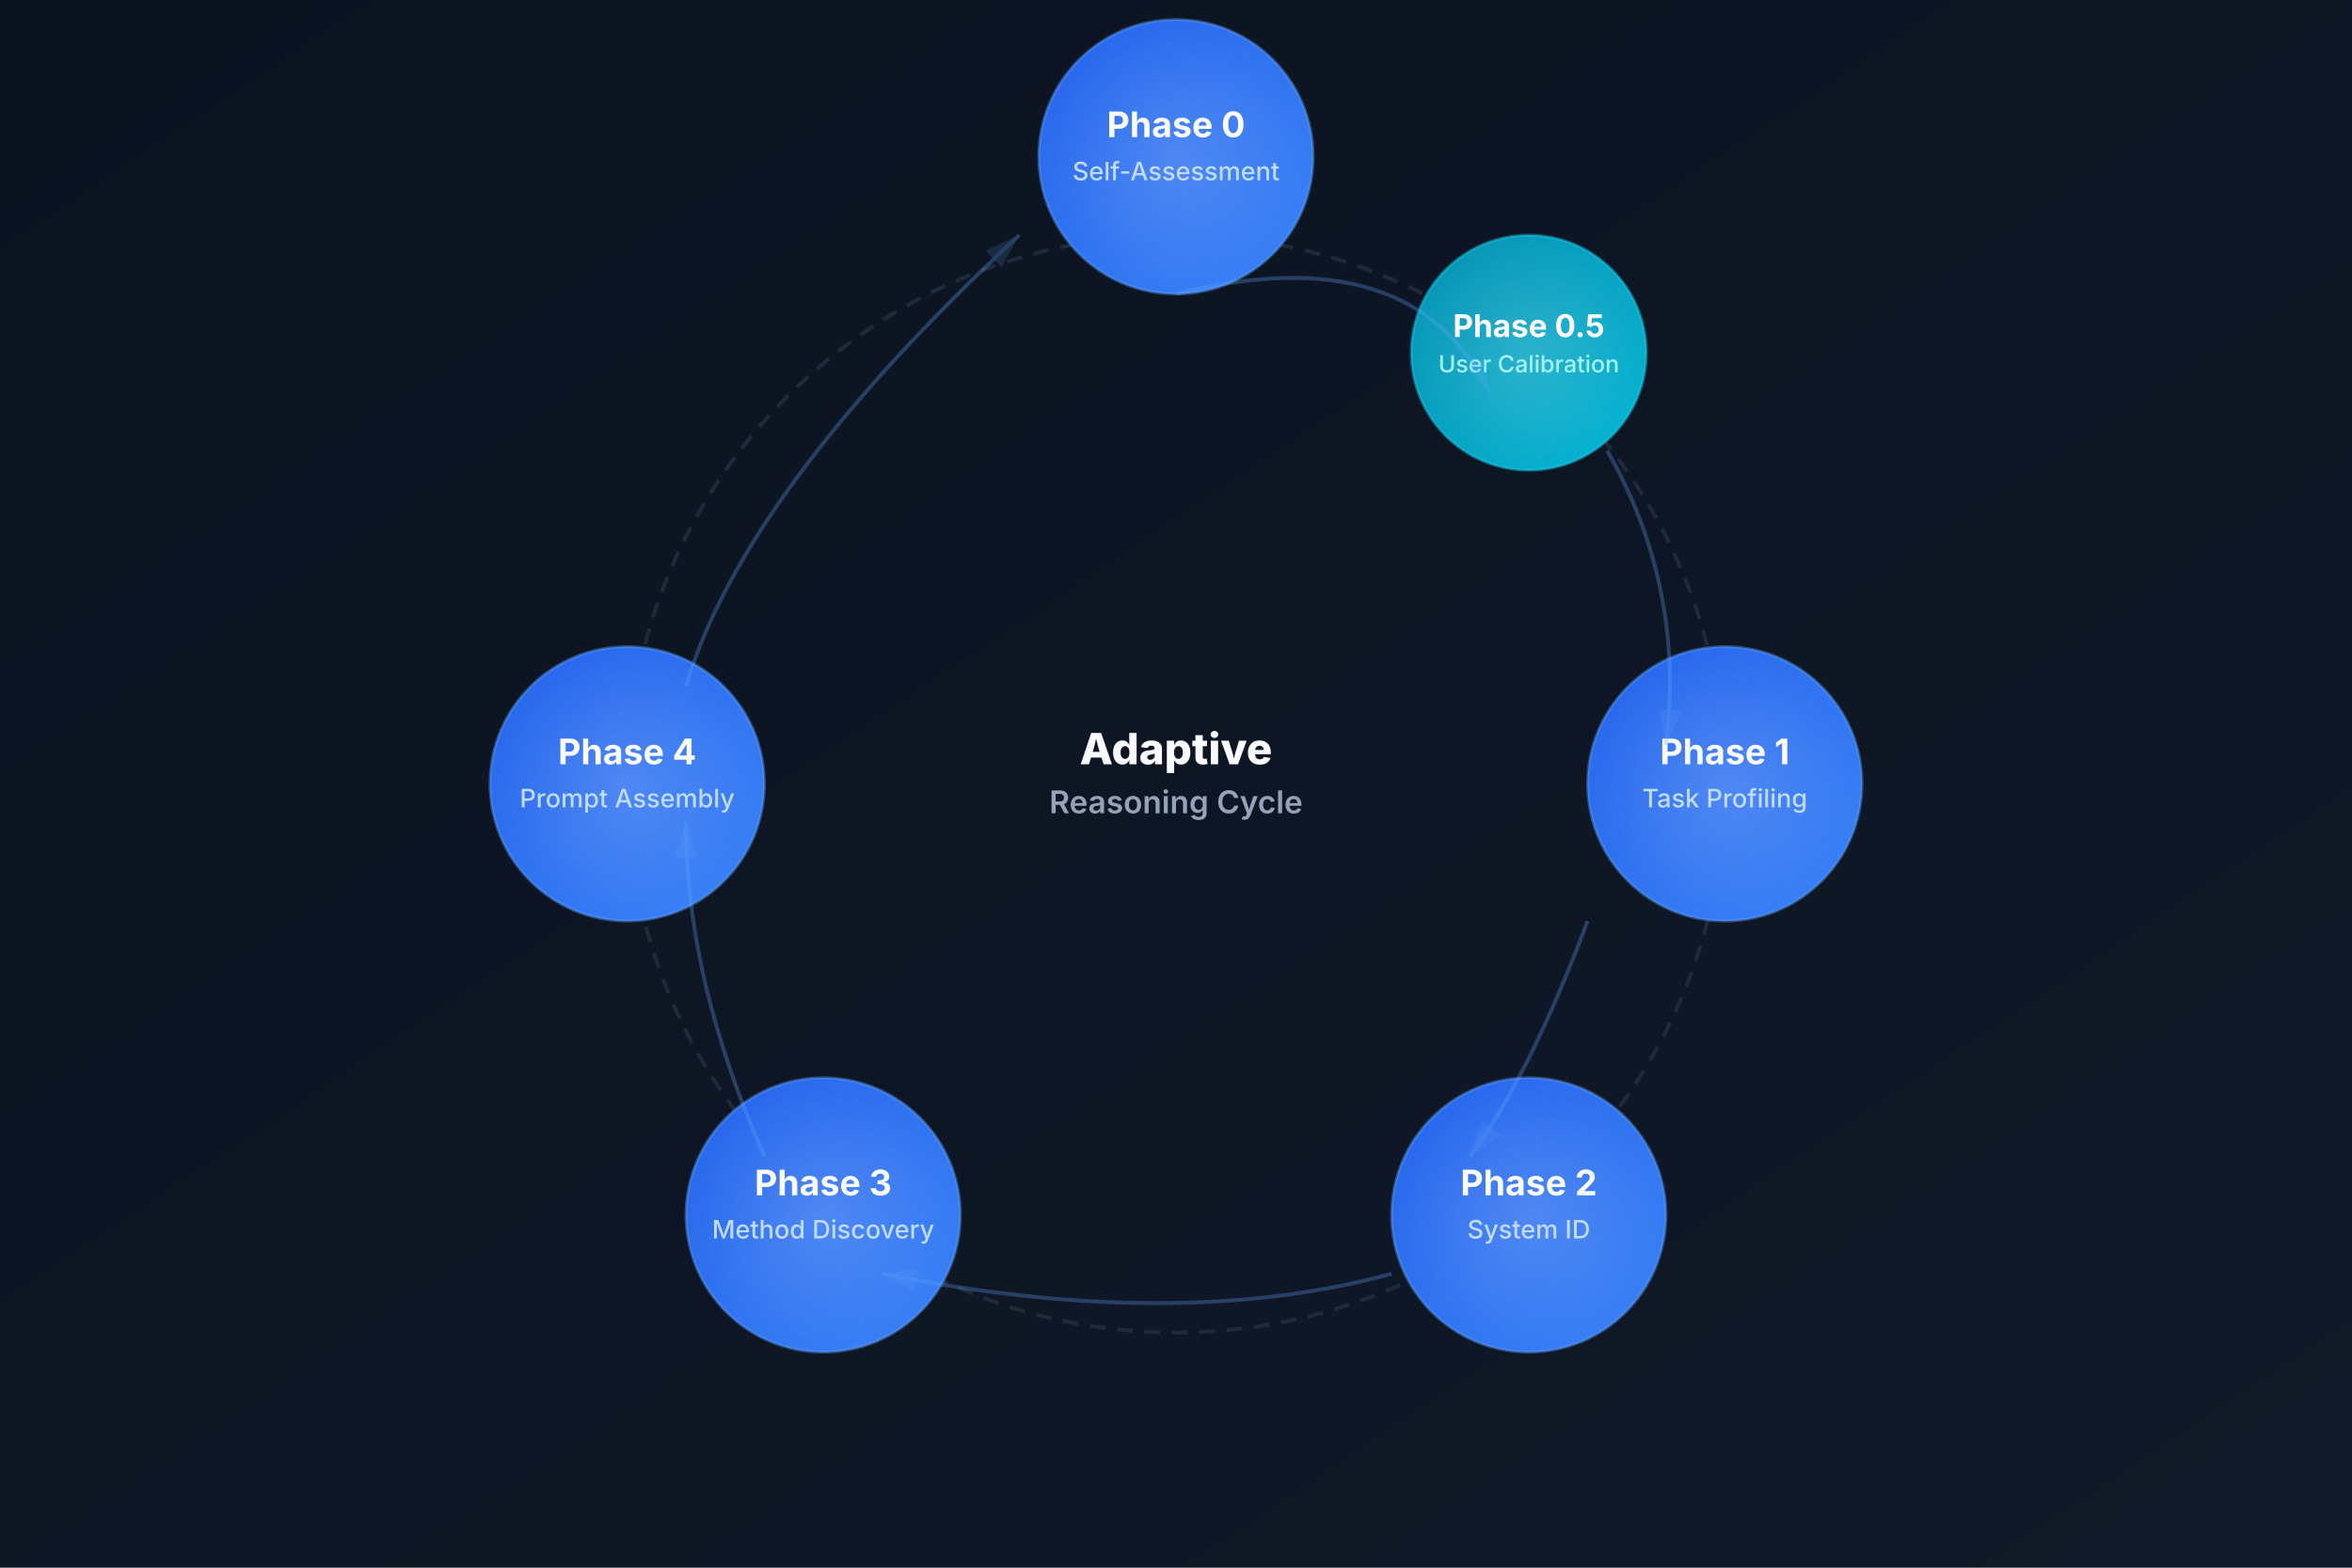
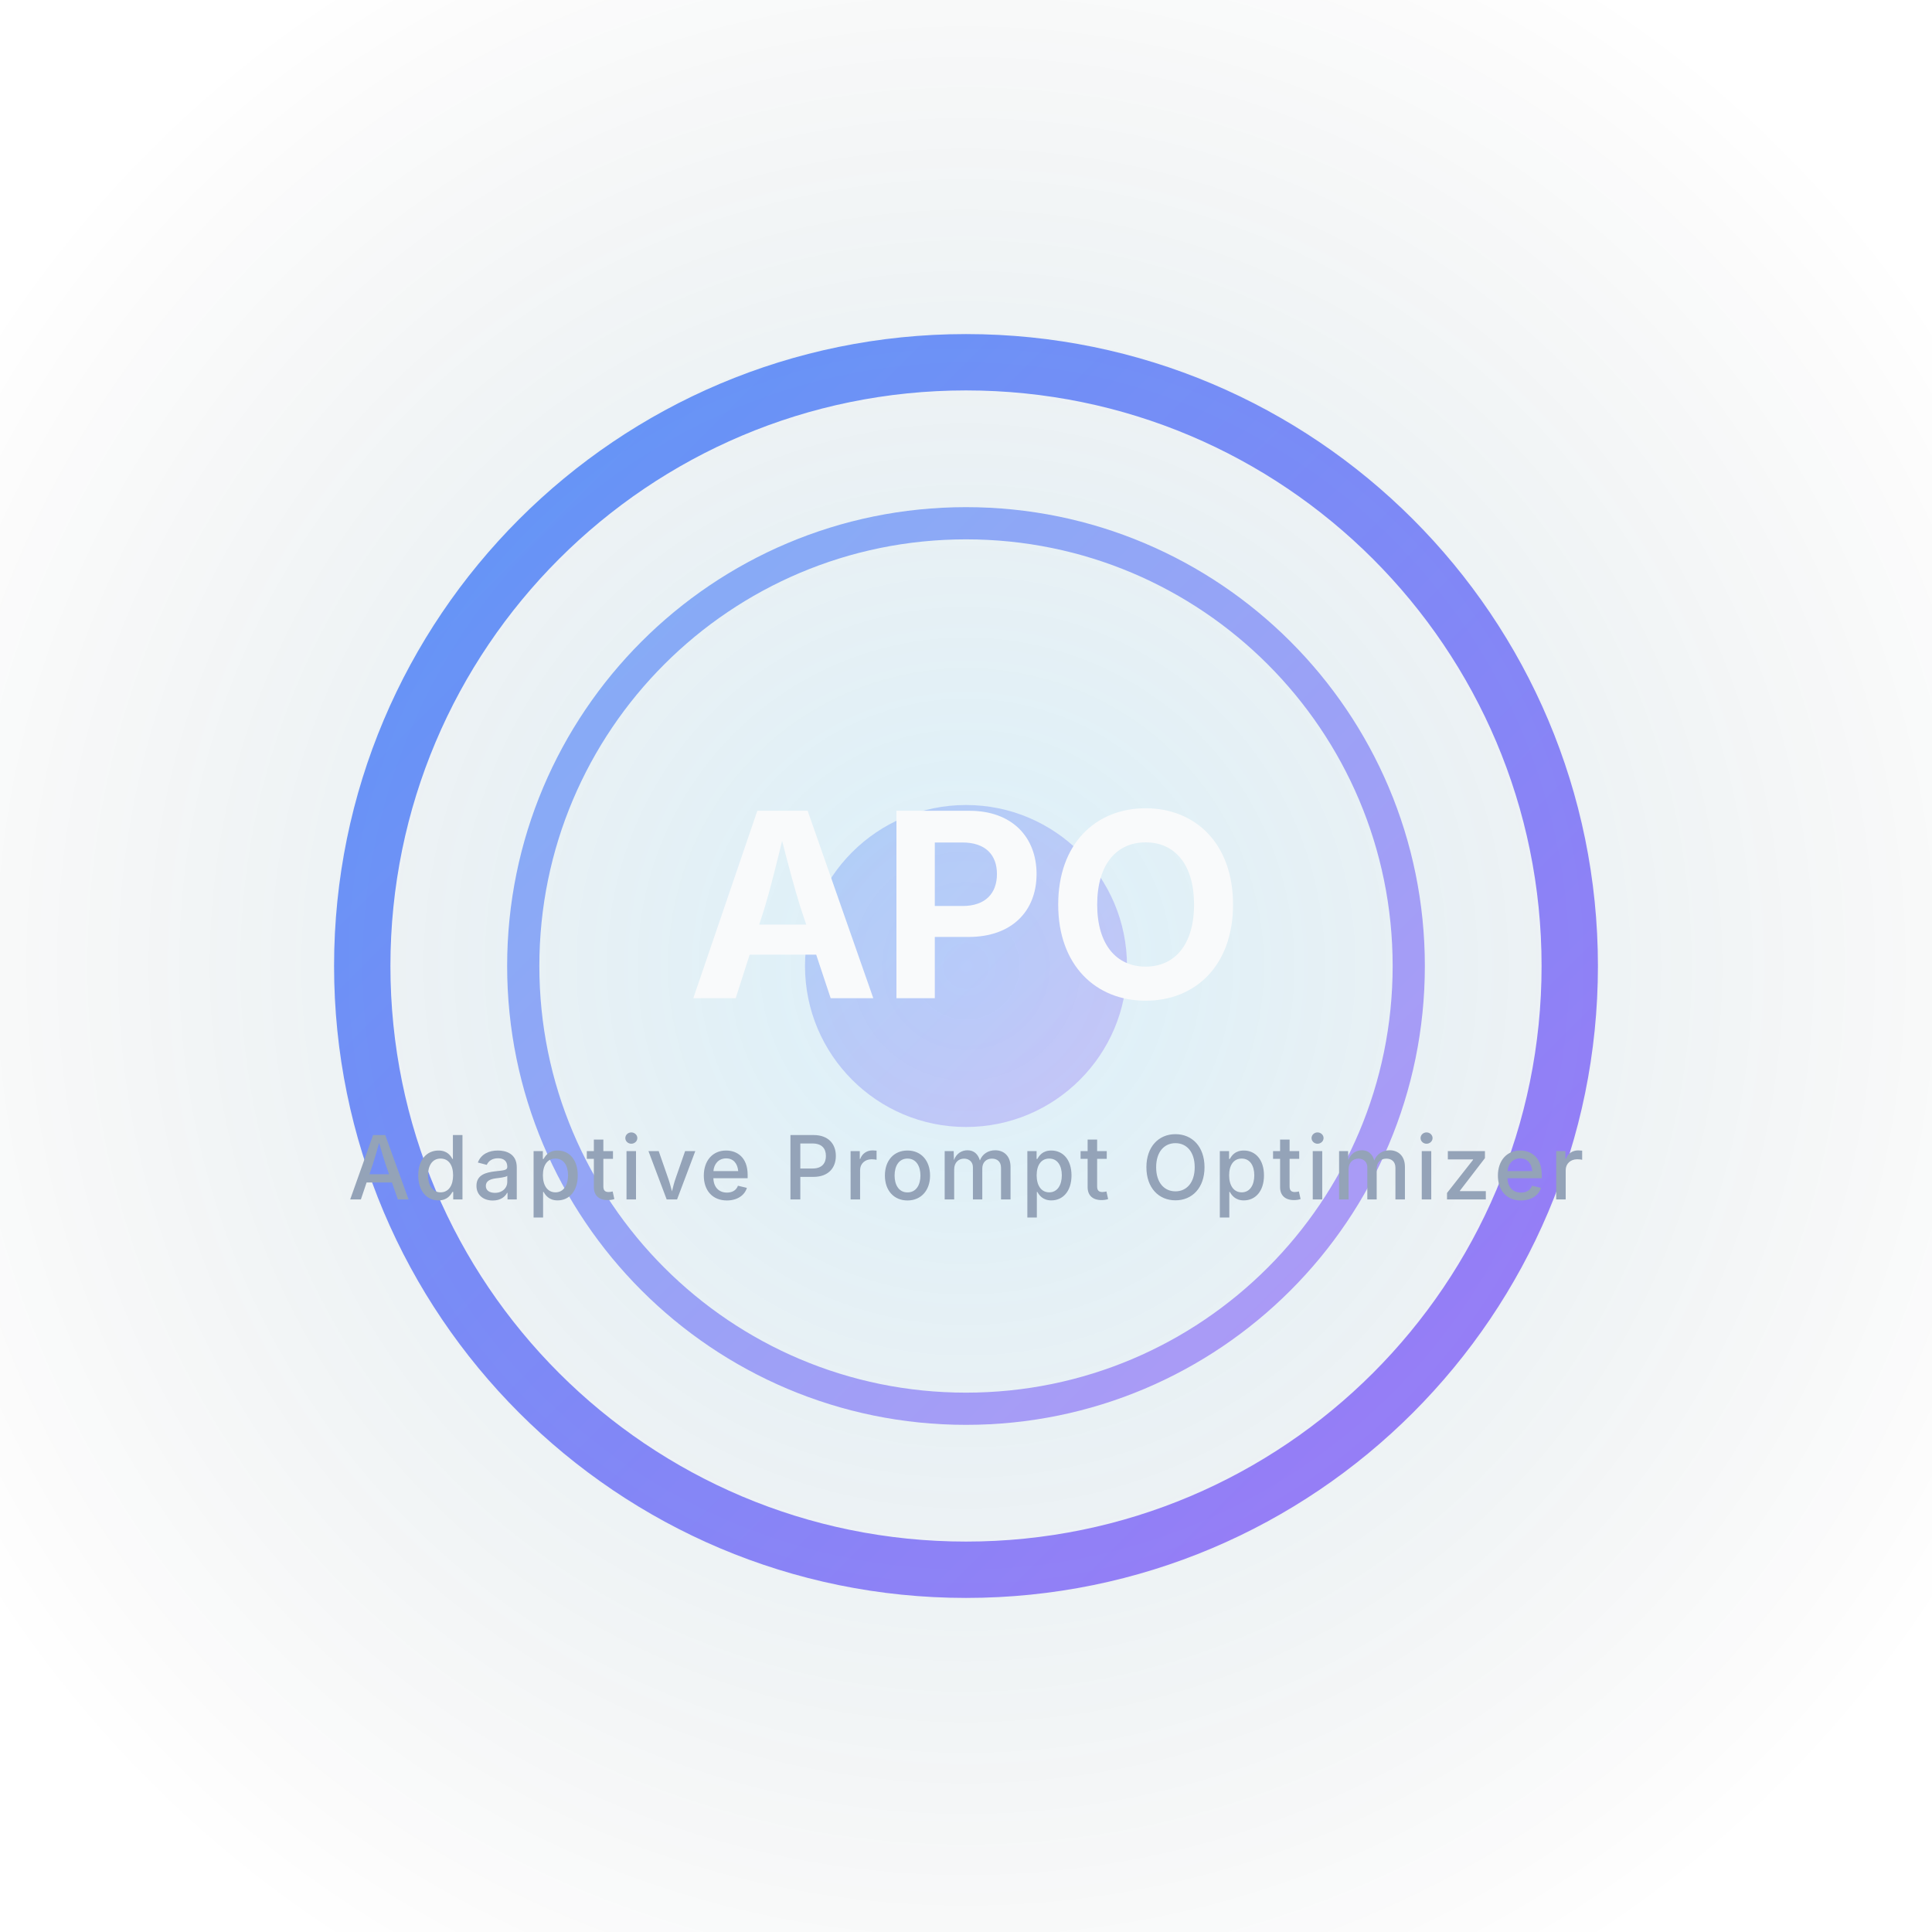
- <svg xmlns="http://www.w3.org/2000/svg" width="1200" height="800" viewBox="0 0 1200 800" fill="none">
+ <svg xmlns="http://www.w3.org/2000/svg" width="480" height="480" viewBox="0 0 480 480">
  <defs>
-     <linearGradient id="bg" x1="0" y1="0" x2="1" y2="1">
-       <stop offset="0" stop-color="#0b1220" />
-       <stop offset="1" stop-color="#111827" />
+     <radialGradient id="bg" cx="50%" cy="50%" r="60%">
+       <stop offset="0%" stop-color="#0ea5e9" stop-opacity="0.15" />
+       <stop offset="100%" stop-color="#000000" stop-opacity="0" />
+     </radialGradient>
+     <linearGradient id="ringGrad" x1="0" y1="0" x2="1" y2="1">
+       <stop offset="0%" stop-color="#3B82F6">
+         <animate attributeName="stop-color" values="#3B82F6;#8B5CF6;#3B82F6" dur="6s" repeatCount="indefinite" />
+       </stop>
+       <stop offset="100%" stop-color="#8B5CF6">
+         <animate attributeName="stop-color" values="#8B5CF6;#3B82F6;#8B5CF6" dur="6s" repeatCount="indefinite" />
+       </stop>
    </linearGradient>
-     <linearGradient id="phaseBlue" x1="0" y1="0" x2="1" y2="1">
-       <stop offset="0" stop-color="#2563EB" />
-       <stop offset="1" stop-color="#3B82F6" />
-     </linearGradient>
-     <linearGradient id="phaseTeal" x1="0" y1="0" x2="1" y2="1">
-       <stop offset="0" stop-color="#0891B2" />
-       <stop offset="1" stop-color="#06B6D4" />
-     </linearGradient>
-     <radialGradient id="glow" cx="50%" cy="50%" r="50%">
-       <stop offset="0%" stop-color="#FFFFFF" stop-opacity="0.15" />
-       <stop offset="100%" stop-color="#FFFFFF" stop-opacity="0" />
-     </radialGradient>
  </defs>
-   <rect width="1200" height="800" fill="url(#bg)" />
-   <circle cx="600" cy="400" r="280" fill="none" stroke="#1E293B" stroke-width="2" stroke-dasharray="8 6" />
-   <g transform="translate(600,80)">
-     <circle r="70" fill="url(#phaseBlue)" />
-     <circle r="70" fill="url(#glow)" />
-     <circle r="70" fill="none" stroke="#60A5FA" stroke-width="1.5" stroke-opacity="0.4" />
-     <text text-anchor="middle" y="-10" font-family="Inter, system-ui, sans-serif" font-weight="700" font-size="18" fill="#F9FAFB">Phase 0</text>
-     <text text-anchor="middle" y="12" font-family="Inter, system-ui, sans-serif" font-weight="500" font-size="13" fill="#BFDBFE">Self-Assessment</text>
-   </g>
-   <g transform="translate(780,180)">
-     <circle r="60" fill="url(#phaseTeal)" />
-     <circle r="60" fill="url(#glow)" />
-     <circle r="60" fill="none" stroke="#22D3EE" stroke-width="1.5" stroke-opacity="0.4" />
-     <text text-anchor="middle" y="-8" font-family="Inter, system-ui, sans-serif" font-weight="700" font-size="16" fill="#F9FAFB">Phase 0.5</text>
-     <text text-anchor="middle" y="10" font-family="Inter, system-ui, sans-serif" font-weight="500" font-size="12" fill="#A5F3FC">User Calibration</text>
-   </g>
-   <g transform="translate(880,400)">
-     <circle r="70" fill="url(#phaseBlue)" />
-     <circle r="70" fill="url(#glow)" />
-     <circle r="70" fill="none" stroke="#60A5FA" stroke-width="1.5" stroke-opacity="0.4" />
-     <text text-anchor="middle" y="-10" font-family="Inter, system-ui, sans-serif" font-weight="700" font-size="18" fill="#F9FAFB">Phase 1</text>
-     <text text-anchor="middle" y="12" font-family="Inter, system-ui, sans-serif" font-weight="500" font-size="13" fill="#BFDBFE">Task Profiling</text>
-   </g>
-   <g transform="translate(780,620)">
-     <circle r="70" fill="url(#phaseBlue)" />
-     <circle r="70" fill="url(#glow)" />
-     <circle r="70" fill="none" stroke="#60A5FA" stroke-width="1.5" stroke-opacity="0.4" />
-     <text text-anchor="middle" y="-10" font-family="Inter, system-ui, sans-serif" font-weight="700" font-size="18" fill="#F9FAFB">Phase 2</text>
-     <text text-anchor="middle" y="12" font-family="Inter, system-ui, sans-serif" font-weight="500" font-size="13" fill="#BFDBFE">System ID</text>
-   </g>
-   <g transform="translate(420,620)">
-     <circle r="70" fill="url(#phaseBlue)" />
-     <circle r="70" fill="url(#glow)" />
-     <circle r="70" fill="none" stroke="#60A5FA" stroke-width="1.5" stroke-opacity="0.4" />
-     <text text-anchor="middle" y="-10" font-family="Inter, system-ui, sans-serif" font-weight="700" font-size="18" fill="#F9FAFB">Phase 3</text>
-     <text text-anchor="middle" y="12" font-family="Inter, system-ui, sans-serif" font-weight="500" font-size="13" fill="#BFDBFE">Method Discovery</text>
-   </g>
-   <g transform="translate(320,400)">
-     <circle r="70" fill="url(#phaseBlue)" />
-     <circle r="70" fill="url(#glow)" />
-     <circle r="70" fill="none" stroke="#60A5FA" stroke-width="1.5" stroke-opacity="0.4" />
-     <text text-anchor="middle" y="-10" font-family="Inter, system-ui, sans-serif" font-weight="700" font-size="18" fill="#F9FAFB">Phase 4</text>
-     <text text-anchor="middle" y="12" font-family="Inter, system-ui, sans-serif" font-weight="500" font-size="13" fill="#BFDBFE">Prompt Assembly</text>
-   </g>
-   <text x="600" y="390" text-anchor="middle" font-family="Inter, system-ui, sans-serif" font-weight="800" font-size="22" fill="#F9FAFB">Adaptive</text>
-   <text x="600" y="415" text-anchor="middle" font-family="Inter, system-ui, sans-serif" font-weight="600" font-size="16" fill="#94A3B8">Reasoning Cycle</text>
-   <defs>
-     <marker id="arrow" markerWidth="10" markerHeight="10" refX="9" refY="3" orient="auto" markerUnits="strokeWidth">
-       <path d="M0,0 L0,6 L9,3 z" fill="#60A5FA" opacity="0.5" />
-     </marker>
-   </defs>
-   <path d="M600,150 Q720,120 760,200" stroke="#60A5FA" stroke-width="2" fill="none" opacity="0.3" marker-end="url(#arrow)" />
-   <path d="M820,230 Q860,300 850,380" stroke="#60A5FA" stroke-width="2" fill="none" opacity="0.3" marker-end="url(#arrow)" />
-   <path d="M810,470 Q780,550 750,590" stroke="#60A5FA" stroke-width="2" fill="none" opacity="0.3" marker-end="url(#arrow)" />
-   <path d="M710,650 Q600,680 450,650" stroke="#60A5FA" stroke-width="2" fill="none" opacity="0.3" marker-end="url(#arrow)" />
-   <path d="M390,590 Q350,500 350,420" stroke="#60A5FA" stroke-width="2" fill="none" opacity="0.3" marker-end="url(#arrow)" />
-   <path d="M350,350 Q380,250 520,120" stroke="#60A5FA" stroke-width="2" fill="none" opacity="0.3" marker-end="url(#arrow)" />
+   <rect width="480" height="480" fill="url(#bg)" />
+   <circle cx="240" cy="240" r="150" fill="none" stroke="url(#ringGrad)" stroke-width="14" opacity="0.8">
+     <animateTransform attributeName="transform" attributeType="XML" type="rotate" from="0 240 240" to="360 240 240" dur="20s" repeatCount="indefinite" />
+   </circle>
+   <circle cx="240" cy="240" r="110" fill="none" stroke="url(#ringGrad)" stroke-width="8" opacity="0.6">
+     <animateTransform attributeName="transform" attributeType="XML" type="rotate" from="360 240 240" to="0 240 240" dur="15s" repeatCount="indefinite" />
+   </circle>
+   <circle cx="240" cy="240" r="40" fill="url(#ringGrad)" opacity="0.3">
+     <animate attributeName="r" values="36;44;36" dur="3s" repeatCount="indefinite" />
+   </circle>
+   <text x="50%" y="248" text-anchor="middle" font-size="64" font-family="Inter, sans-serif" font-weight="700" fill="#f9fafb">APO</text>
+   <text x="50%" y="298" text-anchor="middle" font-size="22" font-family="Inter, sans-serif" font-weight="500" fill="#94a3b8" letter-spacing="1">Adaptive Prompt Optimizer</text>
</svg>
